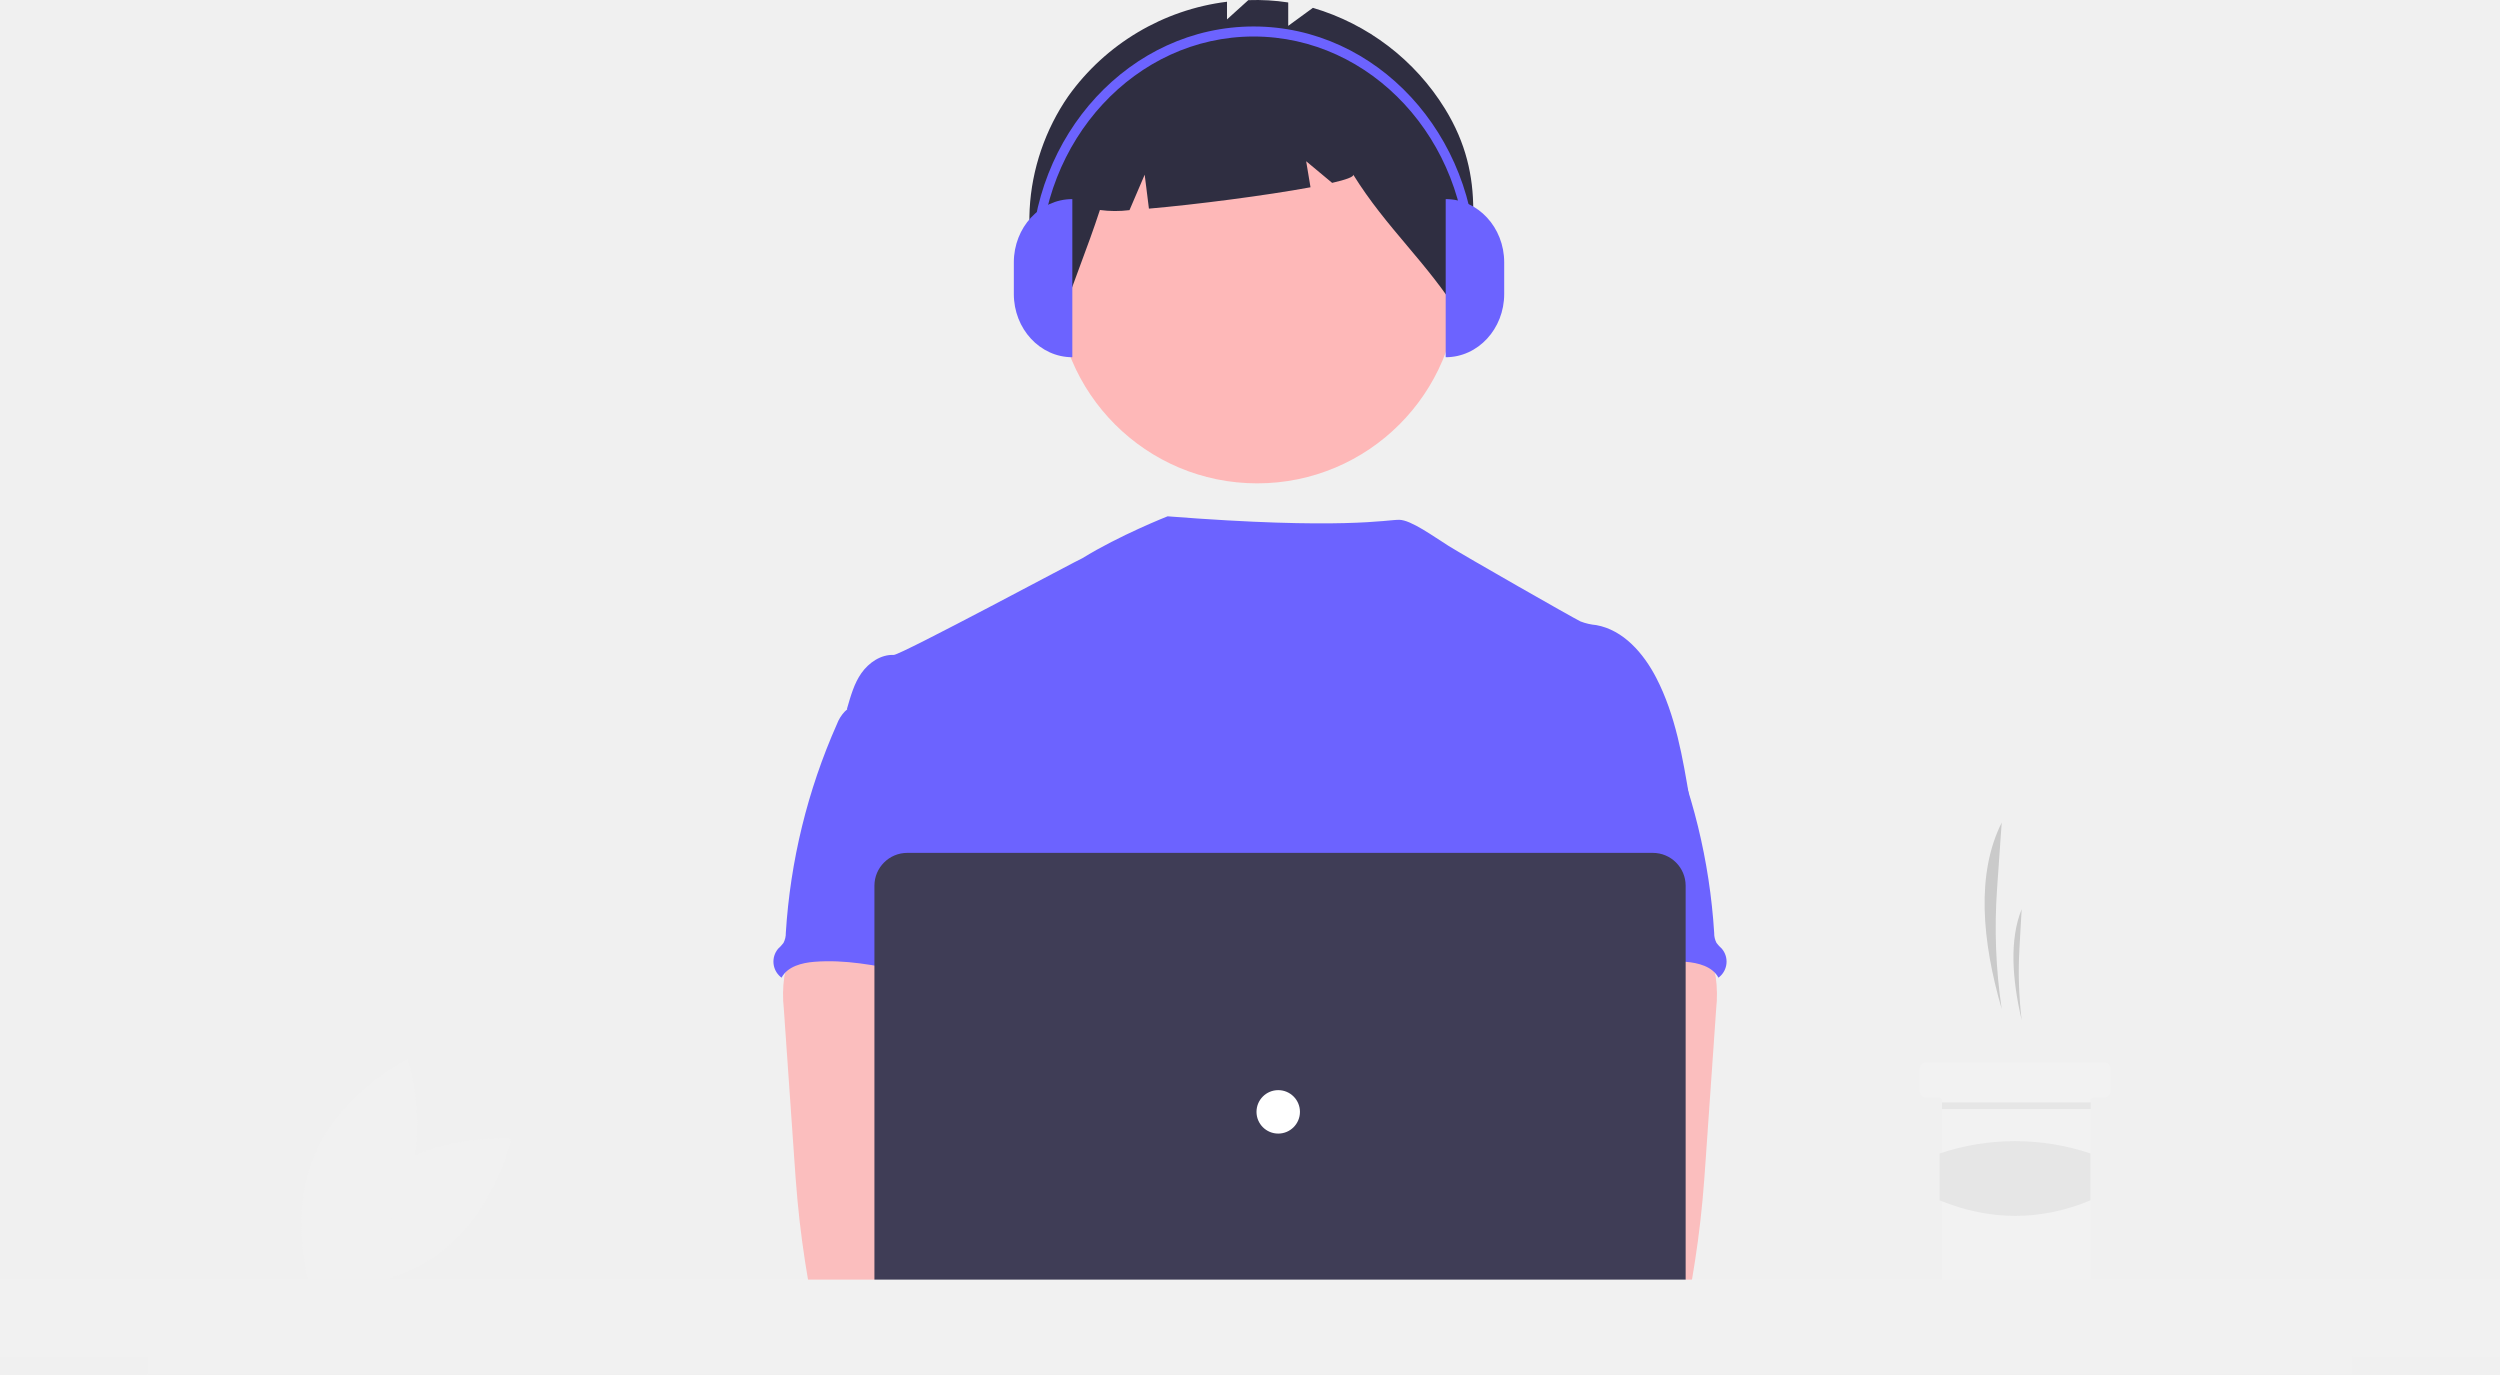
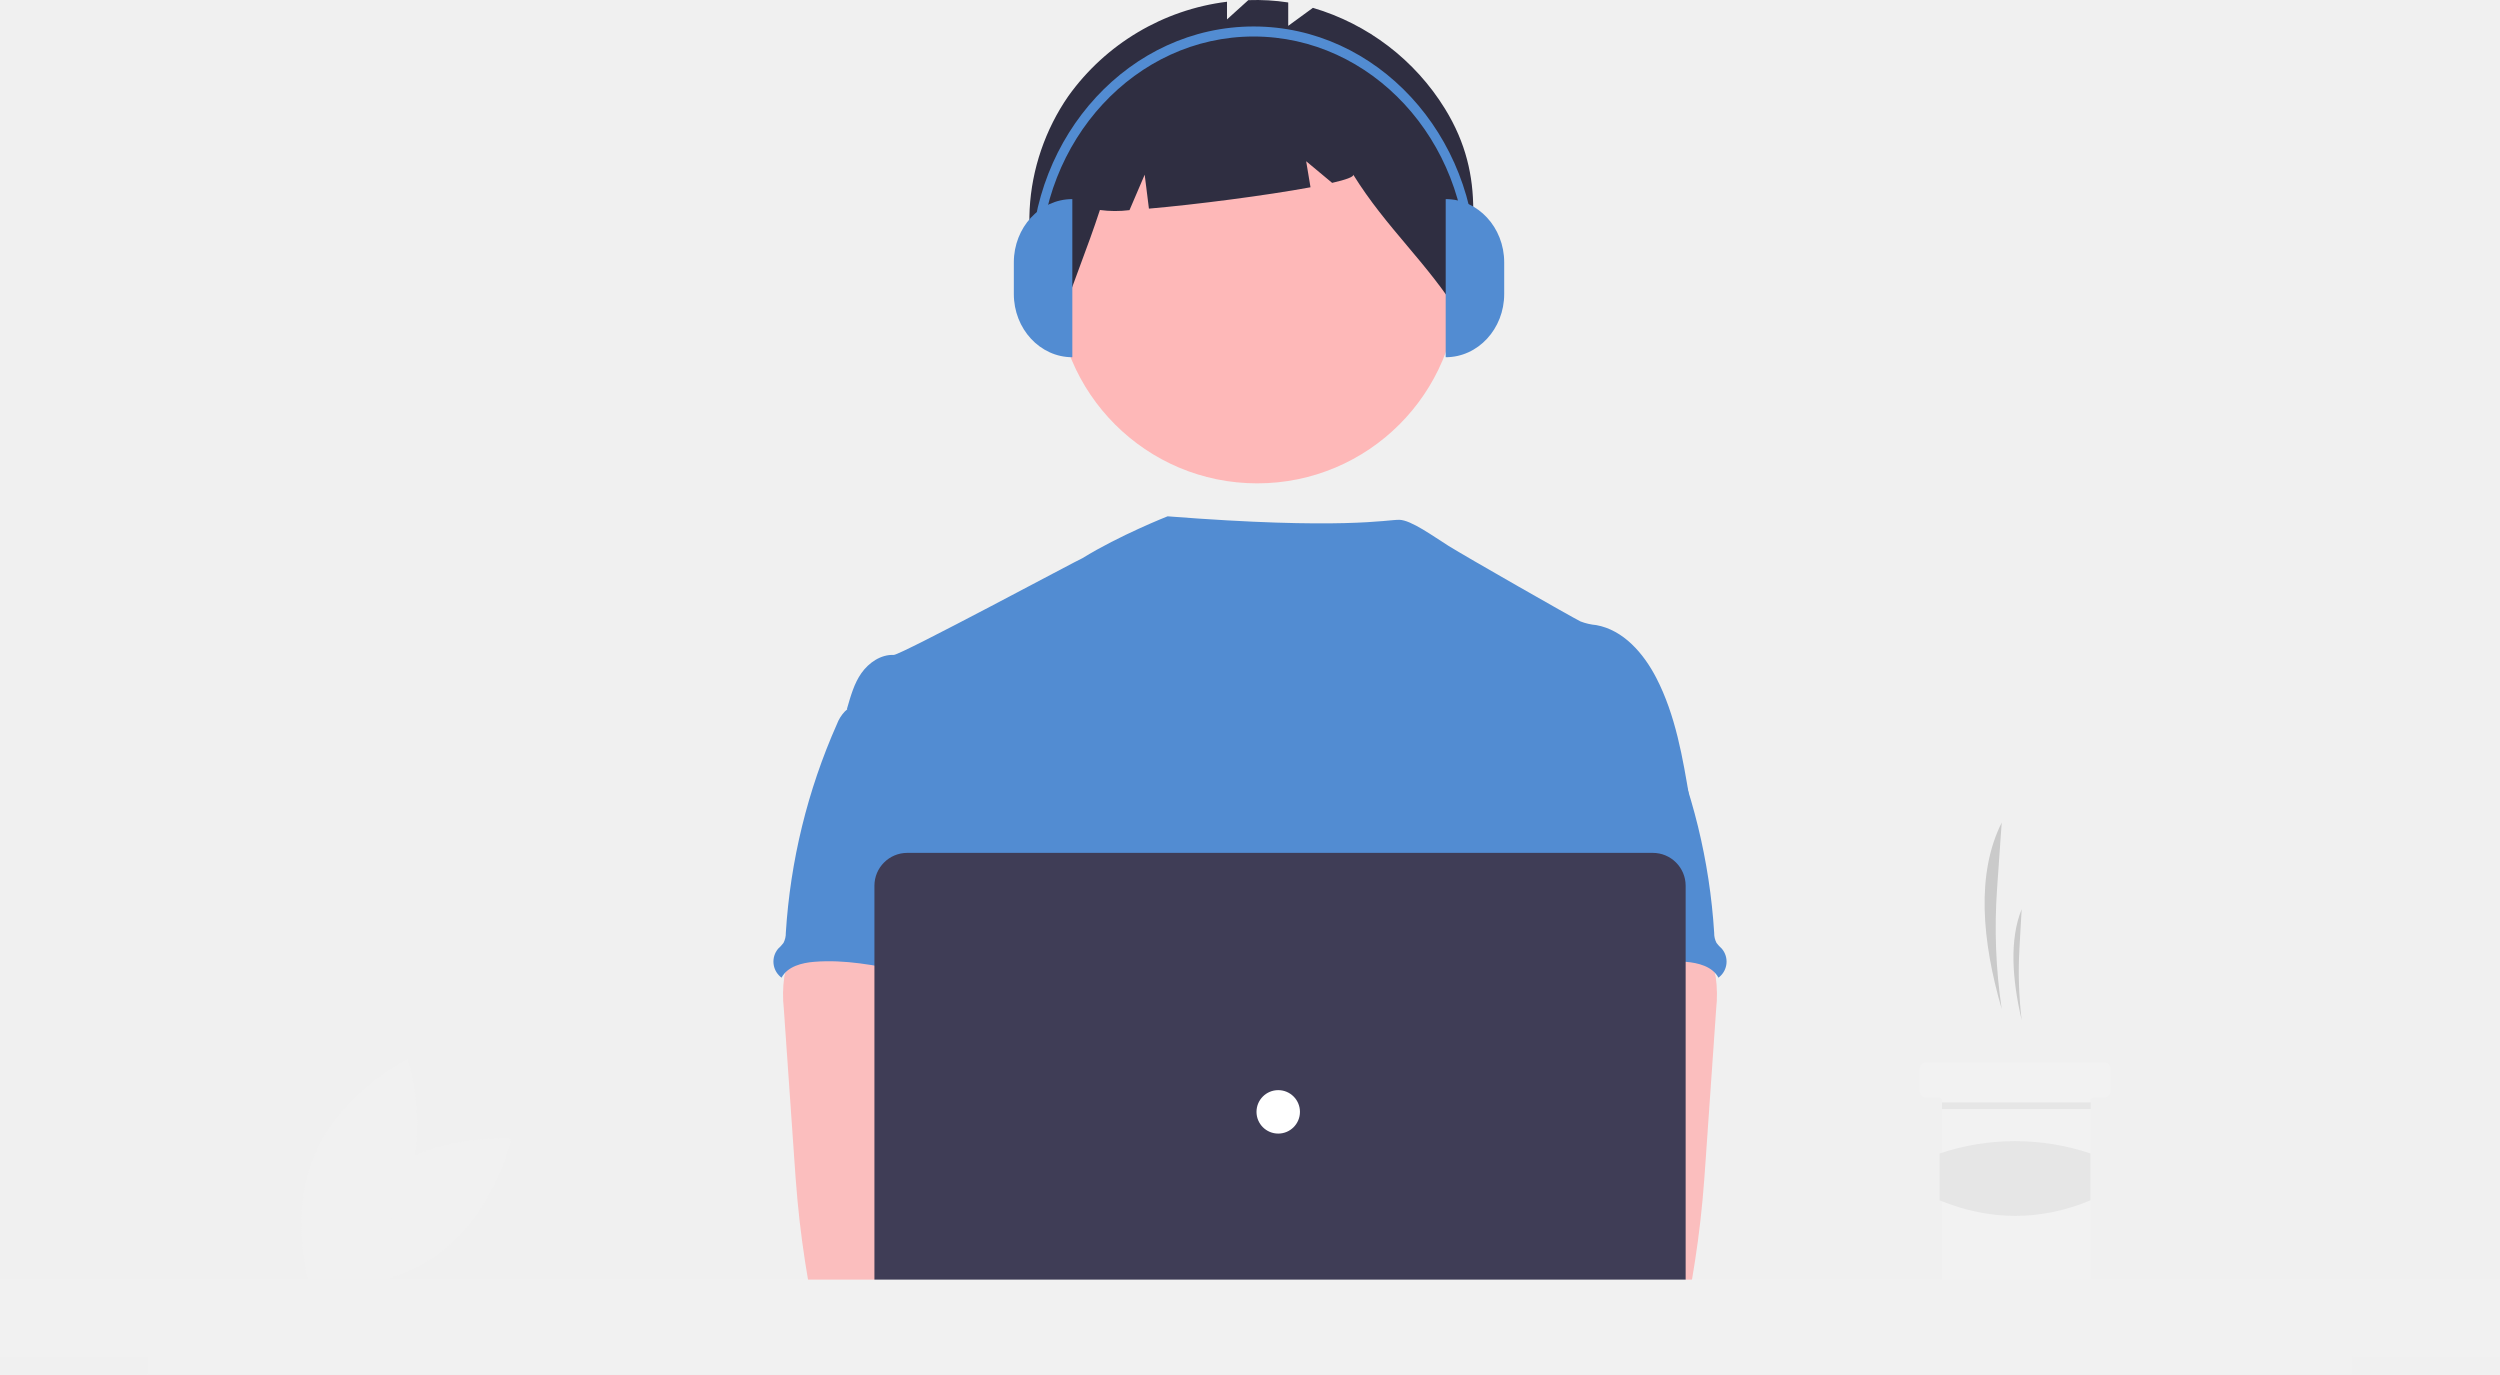
<svg xmlns="http://www.w3.org/2000/svg" data-name="Layer 1" width="878.63" height="483" viewBox="0 0 878.63 483">
  <path d="M294.716,621.203c-19.511,14.544-25.04,40.135-25.04,40.135s26.104,2.009,45.615-12.535,25.04-40.135,25.04-40.135S314.227,606.659,294.716,621.203Z" transform="translate(-160.6848 -208.5)" fill="#f1f1f1" />
  <path d="M302.844,628.032c-9.377,22.456-32.862,34.028-32.862,34.028s-8.281-24.837,1.096-47.293,32.862-34.028,32.862-34.028S312.221,605.576,302.844,628.032Z" transform="translate(-160.6848 -208.5)" fill="#f1f1f1" />
  <path d="M864.187,563.114h0a194.657,194.657,0,0,1-1.633-42.195l1.633-23.307h0c-9,17.908-6.966,41.479,0,65.502Z" transform="translate(-160.6848 -208.5)" fill="#cacaca" />
  <path d="M871.205,567.013h0a143.091,143.091,0,0,1-.786-25.116l.786-13.873h0C866.875,538.683,867.854,552.713,871.205,567.013Z" transform="translate(-160.6848 -208.5)" fill="#cacaca" />
  <path d="M902.401,584.17v7.798a2.352,2.352,0,0,1-2.339,2.339h-3.899a.777.777,0,0,0-.78.78v63.943a2.351,2.351,0,0,1-2.339,2.339H845.476a2.341,2.341,0,0,1-2.339-2.339V595.087a.782.782,0,0,0-.78-.78H837.678a2.341,2.341,0,0,1-2.339-2.339v-7.798a2.336,2.336,0,0,1,2.339-2.339h62.383A2.346,2.346,0,0,1,902.401,584.17Z" transform="translate(-160.6848 -208.5)" fill="#f2f2f2" />
  <rect x="682.522" y="387.445" width="52.246" height="2.339" fill="#e6e6e6" />
  <path d="M895.383,630.369c-17.483,7.235-35.156,7.315-53.026,0v-16.481a83.274,83.274,0,0,1,53.026,0Z" transform="translate(-160.6848 -208.5)" fill="#e6e6e6" />
  <circle id="fff0188c-9915-4c0d-8339-9317a77083e8" data-name="Ellipse 276" cx="441.853" cy="99.211" r="70.666" fill="#feb8b8" />
-   <path id="ac220ed6-7c3f-4d1e-8d82-3295770c496a-308" data-name="Path 1461" d="M668.54,246.746a81.614,81.614,0,0,0-46.43-35.492l-8.675,6.331v-8.22a75.123,75.123,0,0,0-14.032-.817l-7.485,6.772V209.11a80.834,80.834,0,0,0-55.763,33.169c-16.254,23.432-18.998,56.032-3.011,79.652,4.388-13.487,9.715-26.142,14.104-39.628a39.916,39.916,0,0,0,10.399.05l5.339-12.459,1.492,11.931c16.55-1.441,41.096-4.607,56.785-7.508l-1.526-9.154,9.128,7.606c4.806-1.106,7.66-2.11,7.425-2.877,11.668,18.811,25.948,30.826,37.616,49.637C678.337,293.006,683.437,270.951,668.54,246.746Z" transform="translate(-160.6848 -208.5)" fill="#2f2e41" />
-   <path d="M754.52,489.43c-2.43-14.619-4.936-29.519-11.731-42.689-4.466-8.626-11.554-16.847-21.11-18.552a20.422,20.422,0,0,1-5.497-1.272c-2.8-1.349-40.425-22.827-46.405-26.568-5.135-3.212-13.24-9.158-17.327-9.158-4.112-.09-19.878,3.579-81.414-1.231,0,0-16.905,6.663-29.985,14.743-.198-.131-63.869,34.06-66.261,33.97-4.53-.191-8.741,2.71-11.338,6.362-2.596,3.652-3.814,8.174-5.089,12.546,13.907,30.97,26.631,61.98,40.539,92.95a7.931,7.931,0,0,1,1.006,3.815,9.31,9.31,0,0,1-1.73,3.815c-6.82,10.956-6.603,24.736-5.858,37.613.746,12.877,1.668,26.478-4.087,38.02-1.565,3.169-3.601,6.069-5.089,9.238-3.486,7.177-4.746,30.131-2.71,37.842l255.121,7.309C730.067,673.102,754.52,489.43,754.52,489.43Z" transform="translate(-160.6848 -208.5)" fill="#6c63ff" />
-   <path id="bb46eb08-8e3e-4ac5-913b-26d221d967b9-309" data-name="Path 1421" d="M436.31,551.903a45.043,45.043,0,0,0-.153,11.109l3.657,52.513c.343,4.949.681,9.887,1.146,14.824.877,9.581,2.188,19.086,3.815,28.578a5.09,5.09,0,0,0,5.216,4.949c16.096,3.406,32.726,3.27,49.153,2.342,25.067-1.399,89.198-4.046,93.116-9.136s1.635-13.322-3.474-17.438-89.739-14.149-89.739-14.149c.827-6.553,3.321-12.724,5.688-18.946,4.25-11.035,8.22-22.432,8.297-34.253s-4.377-24.25-14.061-31.022c-7.966-5.56-18.221-6.591-27.928-6.362-7.062.203-19.265-1.489-25.716,1.272C440.223,538.431,437.264,546.905,436.31,551.903Z" transform="translate(-160.6848 -208.5)" fill="#fbbebe" />
-   <path id="efe93a1e-ccdd-49fd-af5f-e26394aa0937-310" data-name="Path 1430" d="M457.627,458.523a13.17,13.17,0,0,0-2.824,4.518A213.588,213.588,0,0,0,436.862,536.356a7.329,7.329,0,0,1-.827,3.55,15.535,15.535,0,0,1-1.87,2.023,7.024,7.024,0,0,0,.84,9.898q.173.146.356.281c2.099-3.951,7.125-5.242,11.592-5.586,21.389-1.692,42.282,8.259,63.734,7.508-1.514-5.23-3.691-10.256-4.925-15.548-5.459-23.502,8.156-49.089-.191-71.726-1.667-4.53-4.453-8.983-8.843-10.968a23.555,23.555,0,0,0-5.662-1.499c-5.421-.98-16.212-5.166-21.453-3.486-1.935.624-2.697,2.443-4.301,3.542C462.877,455.902,459.646,456.474,457.627,458.523Z" transform="translate(-160.6848 -208.5)" fill="#6c63ff" />
-   <path id="a38c3c09-000b-42b7-8619-0229d8aff5e9-311" data-name="Path 1421" d="M754.672,536.183c-6.451-2.762-18.653-1.069-25.716-1.272-9.707-.229-19.962.802-27.928,6.362-9.684,6.772-14.137,19.201-14.061,31.022s4.046,23.218,8.297,34.253c2.366,6.222,4.861,12.393,5.688,18.946,0,0-84.63,10.034-89.739,14.149s-7.392,12.348-3.474,17.438,126.173,10.2,142.269,6.794a5.09,5.09,0,0,0,5.216-4.949c1.627-9.491,2.937-18.996,3.815-28.578.465-4.937.802-9.874,1.146-14.824l3.657-52.513a45.043,45.043,0,0,0-.153-11.109C762.736,546.905,759.777,538.431,754.672,536.183Z" transform="translate(-160.6848 -208.5)" fill="#fbbebe" />
-   <path id="bd3879bf-5d05-49be-b690-c4d97e29a2ab-312" data-name="Path 1430" d="M734.687,454.346c-1.603-1.099-2.366-2.918-4.301-3.542-5.241-1.68-16.032,2.507-21.453,3.486a23.555,23.555,0,0,0-5.662,1.499c-4.389,1.985-7.175,6.438-8.843,10.968-8.347,22.637,5.268,48.224-.191,71.726-1.234,5.293-3.411,10.318-4.925,15.548,21.453.751,42.346-9.2,63.734-7.508,4.467.343,9.493,1.635,11.592,5.586q.183-.135.356-.281a7.024,7.024,0,0,0,.84-9.898,15.535,15.535,0,0,1-1.87-2.023,7.329,7.329,0,0,1-.827-3.55,213.588,213.588,0,0,0-17.941-73.316,13.17,13.17,0,0,0-2.824-4.518C740.354,456.474,737.123,455.902,734.687,454.346Z" transform="translate(-160.6848 -208.5)" fill="#6c63ff" />
+   <path id="ac220ed6-7c3f-4d1e-8d82-3295770c496a-138" data-name="Path 1461" d="M668.54,246.746a81.614,81.614,0,0,0-46.43-35.492l-8.675,6.331v-8.22a75.123,75.123,0,0,0-14.032-.817l-7.485,6.772V209.11a80.834,80.834,0,0,0-55.763,33.169c-16.254,23.432-18.998,56.032-3.011,79.652,4.388-13.487,9.715-26.142,14.104-39.628a39.916,39.916,0,0,0,10.399.05l5.339-12.459,1.492,11.931c16.55-1.441,41.096-4.607,56.785-7.508l-1.526-9.154,9.128,7.606c4.806-1.106,7.66-2.11,7.425-2.877,11.668,18.811,25.948,30.826,37.616,49.637C678.337,293.006,683.437,270.951,668.54,246.746Z" transform="translate(-160.6848 -208.5)" fill="#2f2e41" />
+   <path d="M754.52,489.43c-2.43-14.619-4.936-29.519-11.731-42.689-4.466-8.626-11.554-16.847-21.11-18.552a20.422,20.422,0,0,1-5.497-1.272c-2.8-1.349-40.425-22.827-46.405-26.568-5.135-3.212-13.24-9.158-17.327-9.158-4.112-.09-19.878,3.579-81.414-1.231,0,0-16.905,6.663-29.985,14.743-.198-.131-63.869,34.06-66.261,33.97-4.53-.191-8.741,2.71-11.338,6.362-2.596,3.652-3.814,8.174-5.089,12.546,13.907,30.97,26.631,61.98,40.539,92.95a7.931,7.931,0,0,1,1.006,3.815,9.31,9.31,0,0,1-1.73,3.815c-6.82,10.956-6.603,24.736-5.858,37.613.746,12.877,1.668,26.478-4.087,38.02-1.565,3.169-3.601,6.069-5.089,9.238-3.486,7.177-4.746,30.131-2.71,37.842l255.121,7.309C730.067,673.102,754.52,489.43,754.52,489.43Z" transform="translate(-160.6848 -208.5)" fill="#528cd2" />
+   <path id="bb46eb08-8e3e-4ac5-913b-26d221d967b9-139" data-name="Path 1421" d="M436.31,551.903a45.043,45.043,0,0,0-.153,11.109l3.657,52.513c.343,4.949.681,9.887,1.146,14.824.877,9.581,2.188,19.086,3.815,28.578a5.09,5.09,0,0,0,5.216,4.949c16.096,3.406,32.726,3.27,49.153,2.342,25.067-1.399,89.198-4.046,93.116-9.136s1.635-13.322-3.474-17.438-89.739-14.149-89.739-14.149c.827-6.553,3.321-12.724,5.688-18.946,4.25-11.035,8.22-22.432,8.297-34.253s-4.377-24.25-14.061-31.022c-7.966-5.56-18.221-6.591-27.928-6.362-7.062.203-19.265-1.489-25.716,1.272C440.223,538.431,437.264,546.905,436.31,551.903Z" transform="translate(-160.6848 -208.5)" fill="#fbbebe" />
+   <path id="efe93a1e-ccdd-49fd-af5f-e26394aa0937-140" data-name="Path 1430" d="M457.627,458.523a13.17,13.17,0,0,0-2.824,4.518A213.588,213.588,0,0,0,436.862,536.356a7.329,7.329,0,0,1-.827,3.55,15.535,15.535,0,0,1-1.87,2.023,7.024,7.024,0,0,0,.84,9.898q.173.146.356.281c2.099-3.951,7.125-5.242,11.592-5.586,21.389-1.692,42.282,8.259,63.734,7.508-1.514-5.23-3.691-10.256-4.925-15.548-5.459-23.502,8.156-49.089-.191-71.726-1.667-4.53-4.453-8.983-8.843-10.968a23.555,23.555,0,0,0-5.662-1.499c-5.421-.98-16.212-5.166-21.453-3.486-1.935.624-2.697,2.443-4.301,3.542C462.877,455.902,459.646,456.474,457.627,458.523Z" transform="translate(-160.6848 -208.5)" fill="#528cd2" />
+   <path id="a38c3c09-000b-42b7-8619-0229d8aff5e9-141" data-name="Path 1421" d="M754.672,536.183c-6.451-2.762-18.653-1.069-25.716-1.272-9.707-.229-19.962.802-27.928,6.362-9.684,6.772-14.137,19.201-14.061,31.022s4.046,23.218,8.297,34.253c2.366,6.222,4.861,12.393,5.688,18.946,0,0-84.63,10.034-89.739,14.149s-7.392,12.348-3.474,17.438,126.173,10.2,142.269,6.794a5.09,5.09,0,0,0,5.216-4.949c1.627-9.491,2.937-18.996,3.815-28.578.465-4.937.802-9.874,1.146-14.824l3.657-52.513a45.043,45.043,0,0,0-.153-11.109C762.736,546.905,759.777,538.431,754.672,536.183Z" transform="translate(-160.6848 -208.5)" fill="#fbbebe" />
+   <path id="bd3879bf-5d05-49be-b690-c4d97e29a2ab-142" data-name="Path 1430" d="M734.687,454.346c-1.603-1.099-2.366-2.918-4.301-3.542-5.241-1.68-16.032,2.507-21.453,3.486a23.555,23.555,0,0,0-5.662,1.499c-4.389,1.985-7.175,6.438-8.843,10.968-8.347,22.637,5.268,48.224-.191,71.726-1.234,5.293-3.411,10.318-4.925,15.548,21.453.751,42.346-9.2,63.734-7.508,4.467.343,9.493,1.635,11.592,5.586q.183-.135.356-.281a7.024,7.024,0,0,0,.84-9.898,15.535,15.535,0,0,1-1.87-2.023,7.329,7.329,0,0,1-.827-3.55,213.588,213.588,0,0,0-17.941-73.316,13.17,13.17,0,0,0-2.824-4.518C740.354,456.474,737.123,455.902,734.687,454.346Z" transform="translate(-160.6848 -208.5)" fill="#528cd2" />
  <circle cx="420.924" cy="438.81" r="19.073" fill="#fbbebe" />
  <circle cx="463.156" cy="438.81" r="19.073" fill="#fbbebe" />
  <path d="M741.572,690.288H479.542a11.552,11.552,0,0,1-11.539-11.539V519.783a11.552,11.552,0,0,1,11.539-11.539H741.572a11.552,11.552,0,0,1,11.539,11.539V678.75A11.552,11.552,0,0,1,741.572,690.288Z" transform="translate(-160.6848 -208.5)" fill="#3f3d56" />
  <circle id="bf1cdf42-3b4f-4239-91c9-f6802a29e918" data-name="Ellipse 263" cx="449.236" cy="390.766" r="7.635" fill="#fff" />
  <polygon points="878.63 449.724 0 449.724 0 476.724 51.97 476.724 51.97 483 826.68 483 826.68 476.724 878.63 476.724 878.63 449.724" fill="#f1f1f1" />
-   <path d="M537.556,334.049h0c-11.355,0-20.559-9.952-20.559-22.229h0V300.705c0-12.277,9.205-22.229,20.559-22.229h0v55.574Z" transform="translate(-160.6848 -208.5)" fill="#6c63ff" />
-   <path d="M668.779,278.476h0c11.355,0,20.559,9.952,20.559,22.229v11.115c0,12.277-9.205,22.229-20.559,22.229h0V278.476Z" transform="translate(-160.6848 -208.5)" fill="#6c63ff" />
-   <path d="M679.553,302.452h-3.262c0-44.73-33.656-81.121-75.026-81.121-41.369,0-75.026,36.391-75.026,81.121h-3.262c0-46.675,35.12-84.648,78.288-84.648C644.433,217.804,679.553,255.777,679.553,302.452Z" transform="translate(-160.6848 -208.5)" fill="#6c63ff" />
+   <path d="M537.556,334.049h0c-11.355,0-20.559-9.952-20.559-22.229h0V300.705c0-12.277,9.205-22.229,20.559-22.229h0v55.574Z" transform="translate(-160.6848 -208.5)" fill="#528cd2" />
+   <path d="M668.779,278.476h0c11.355,0,20.559,9.952,20.559,22.229v11.115c0,12.277-9.205,22.229-20.559,22.229h0V278.476Z" transform="translate(-160.6848 -208.5)" fill="#528cd2" />
+   <path d="M679.553,302.452h-3.262c0-44.73-33.656-81.121-75.026-81.121-41.369,0-75.026,36.391-75.026,81.121h-3.262c0-46.675,35.12-84.648,78.288-84.648C644.433,217.804,679.553,255.777,679.553,302.452Z" transform="translate(-160.6848 -208.5)" fill="#528cd2" />
</svg>
